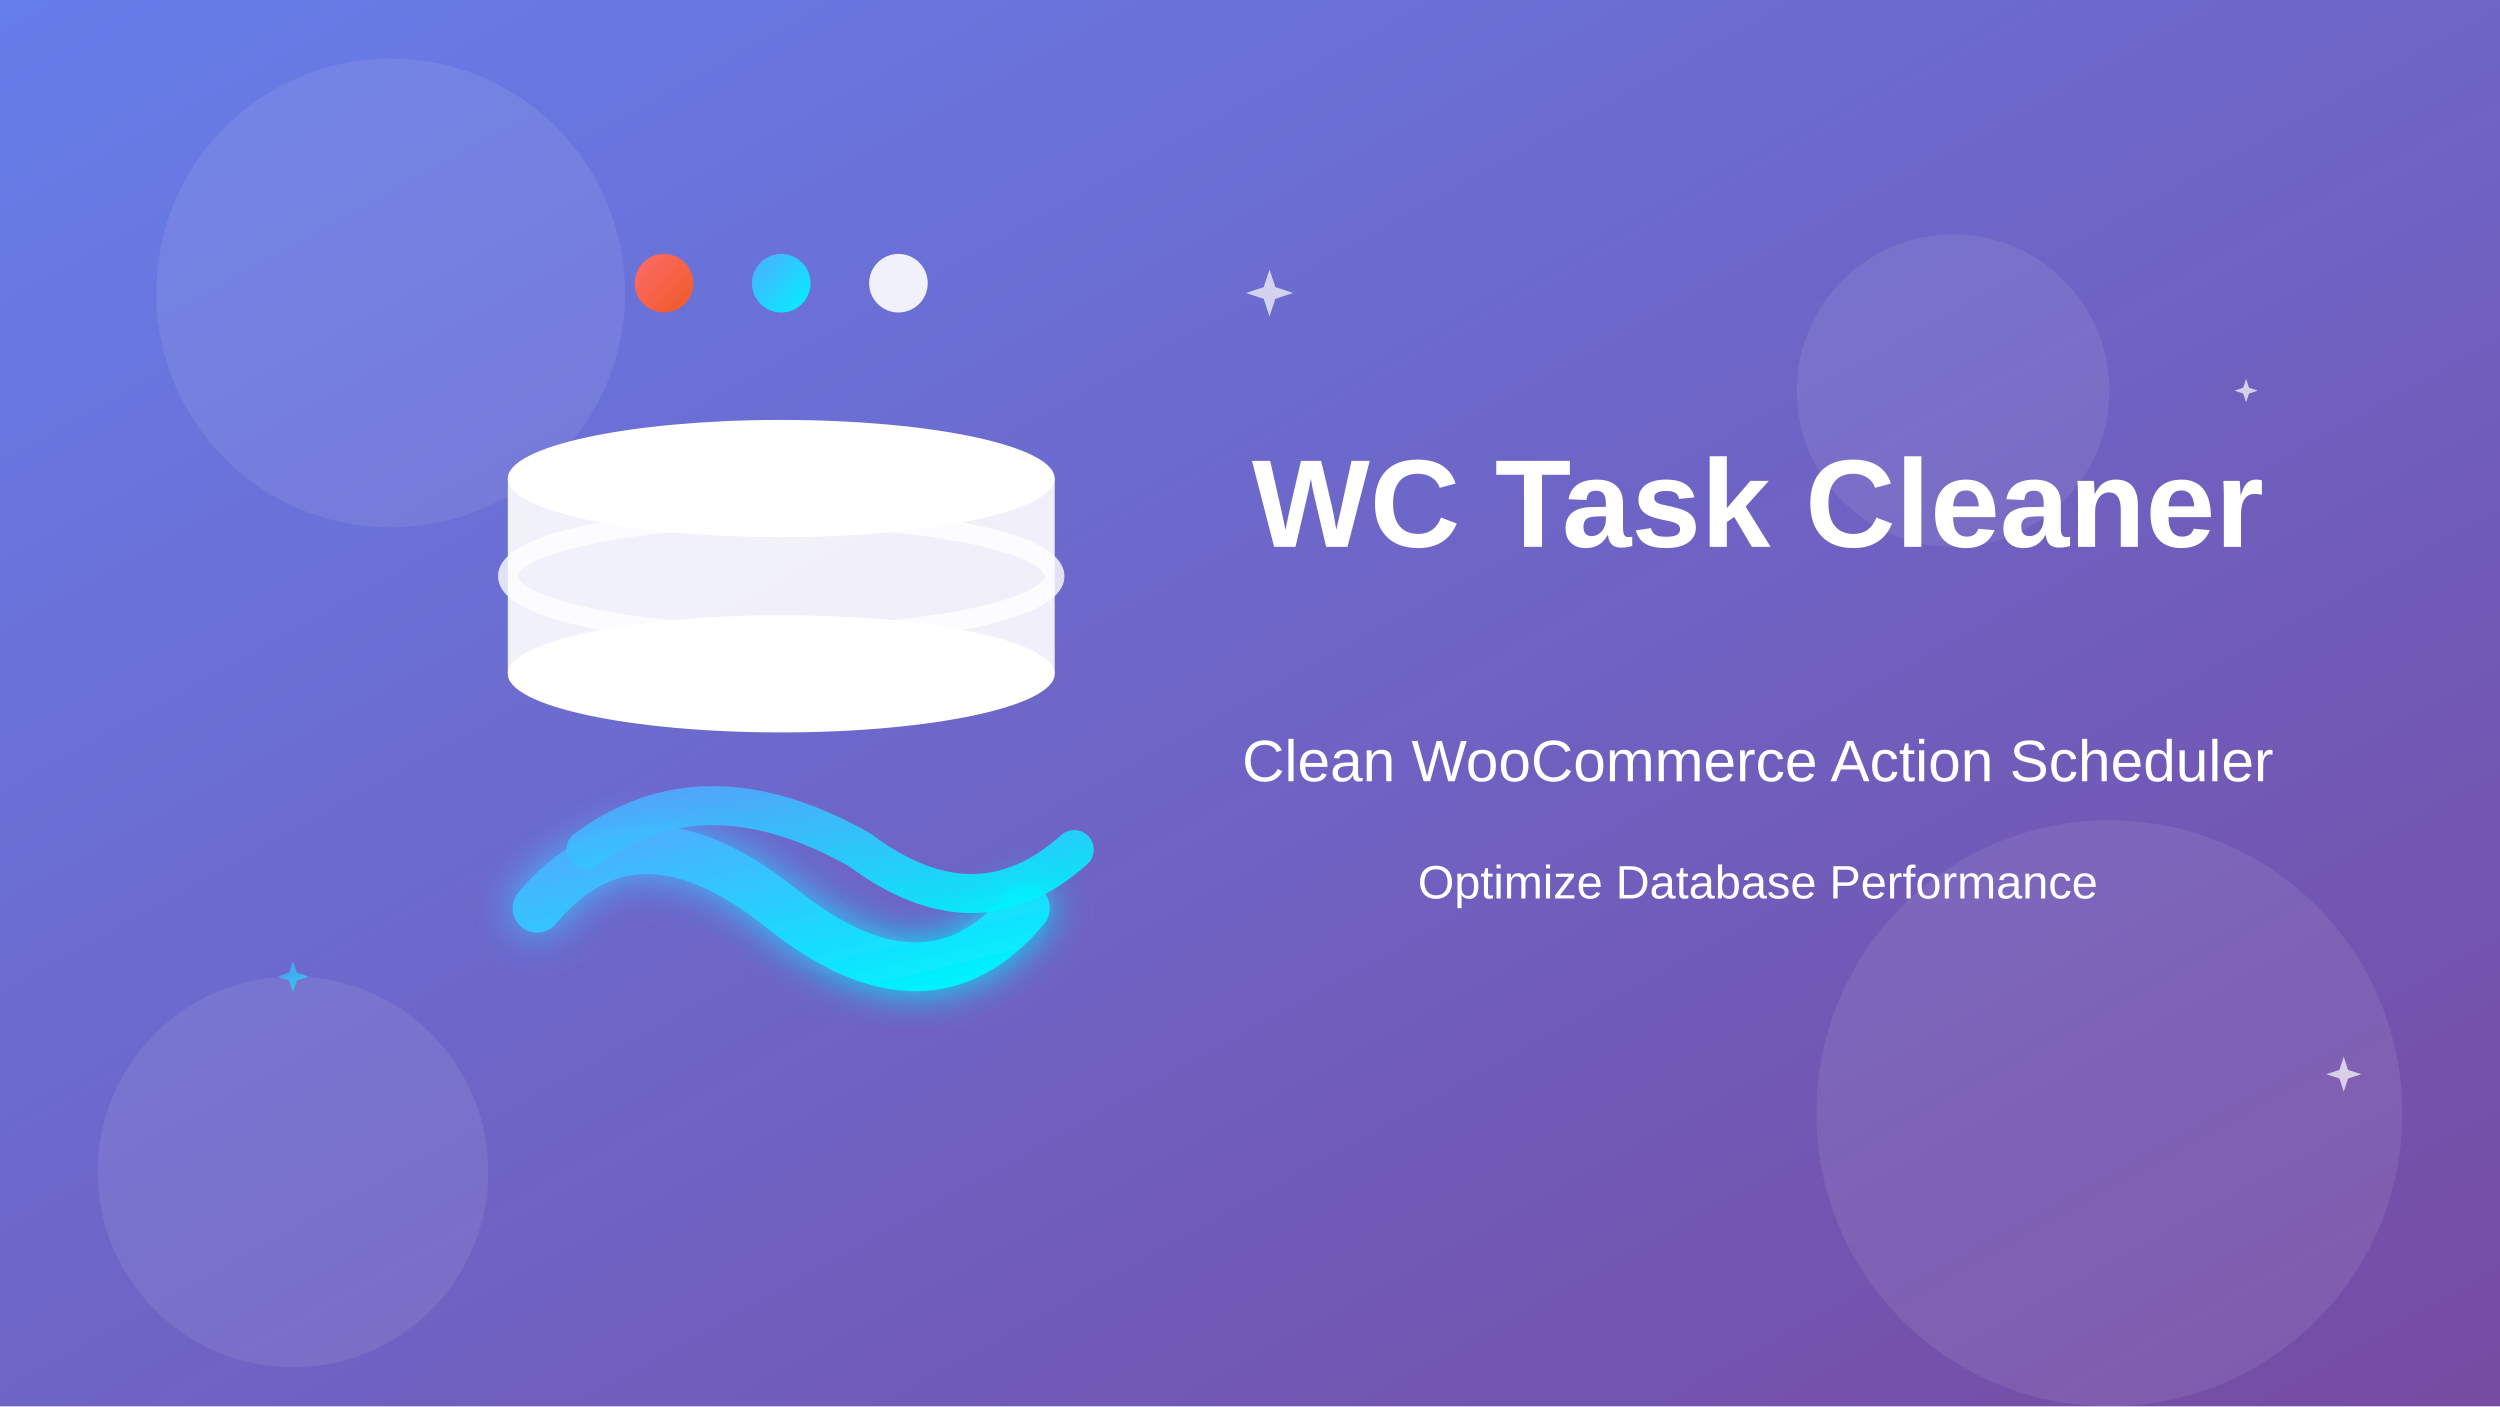
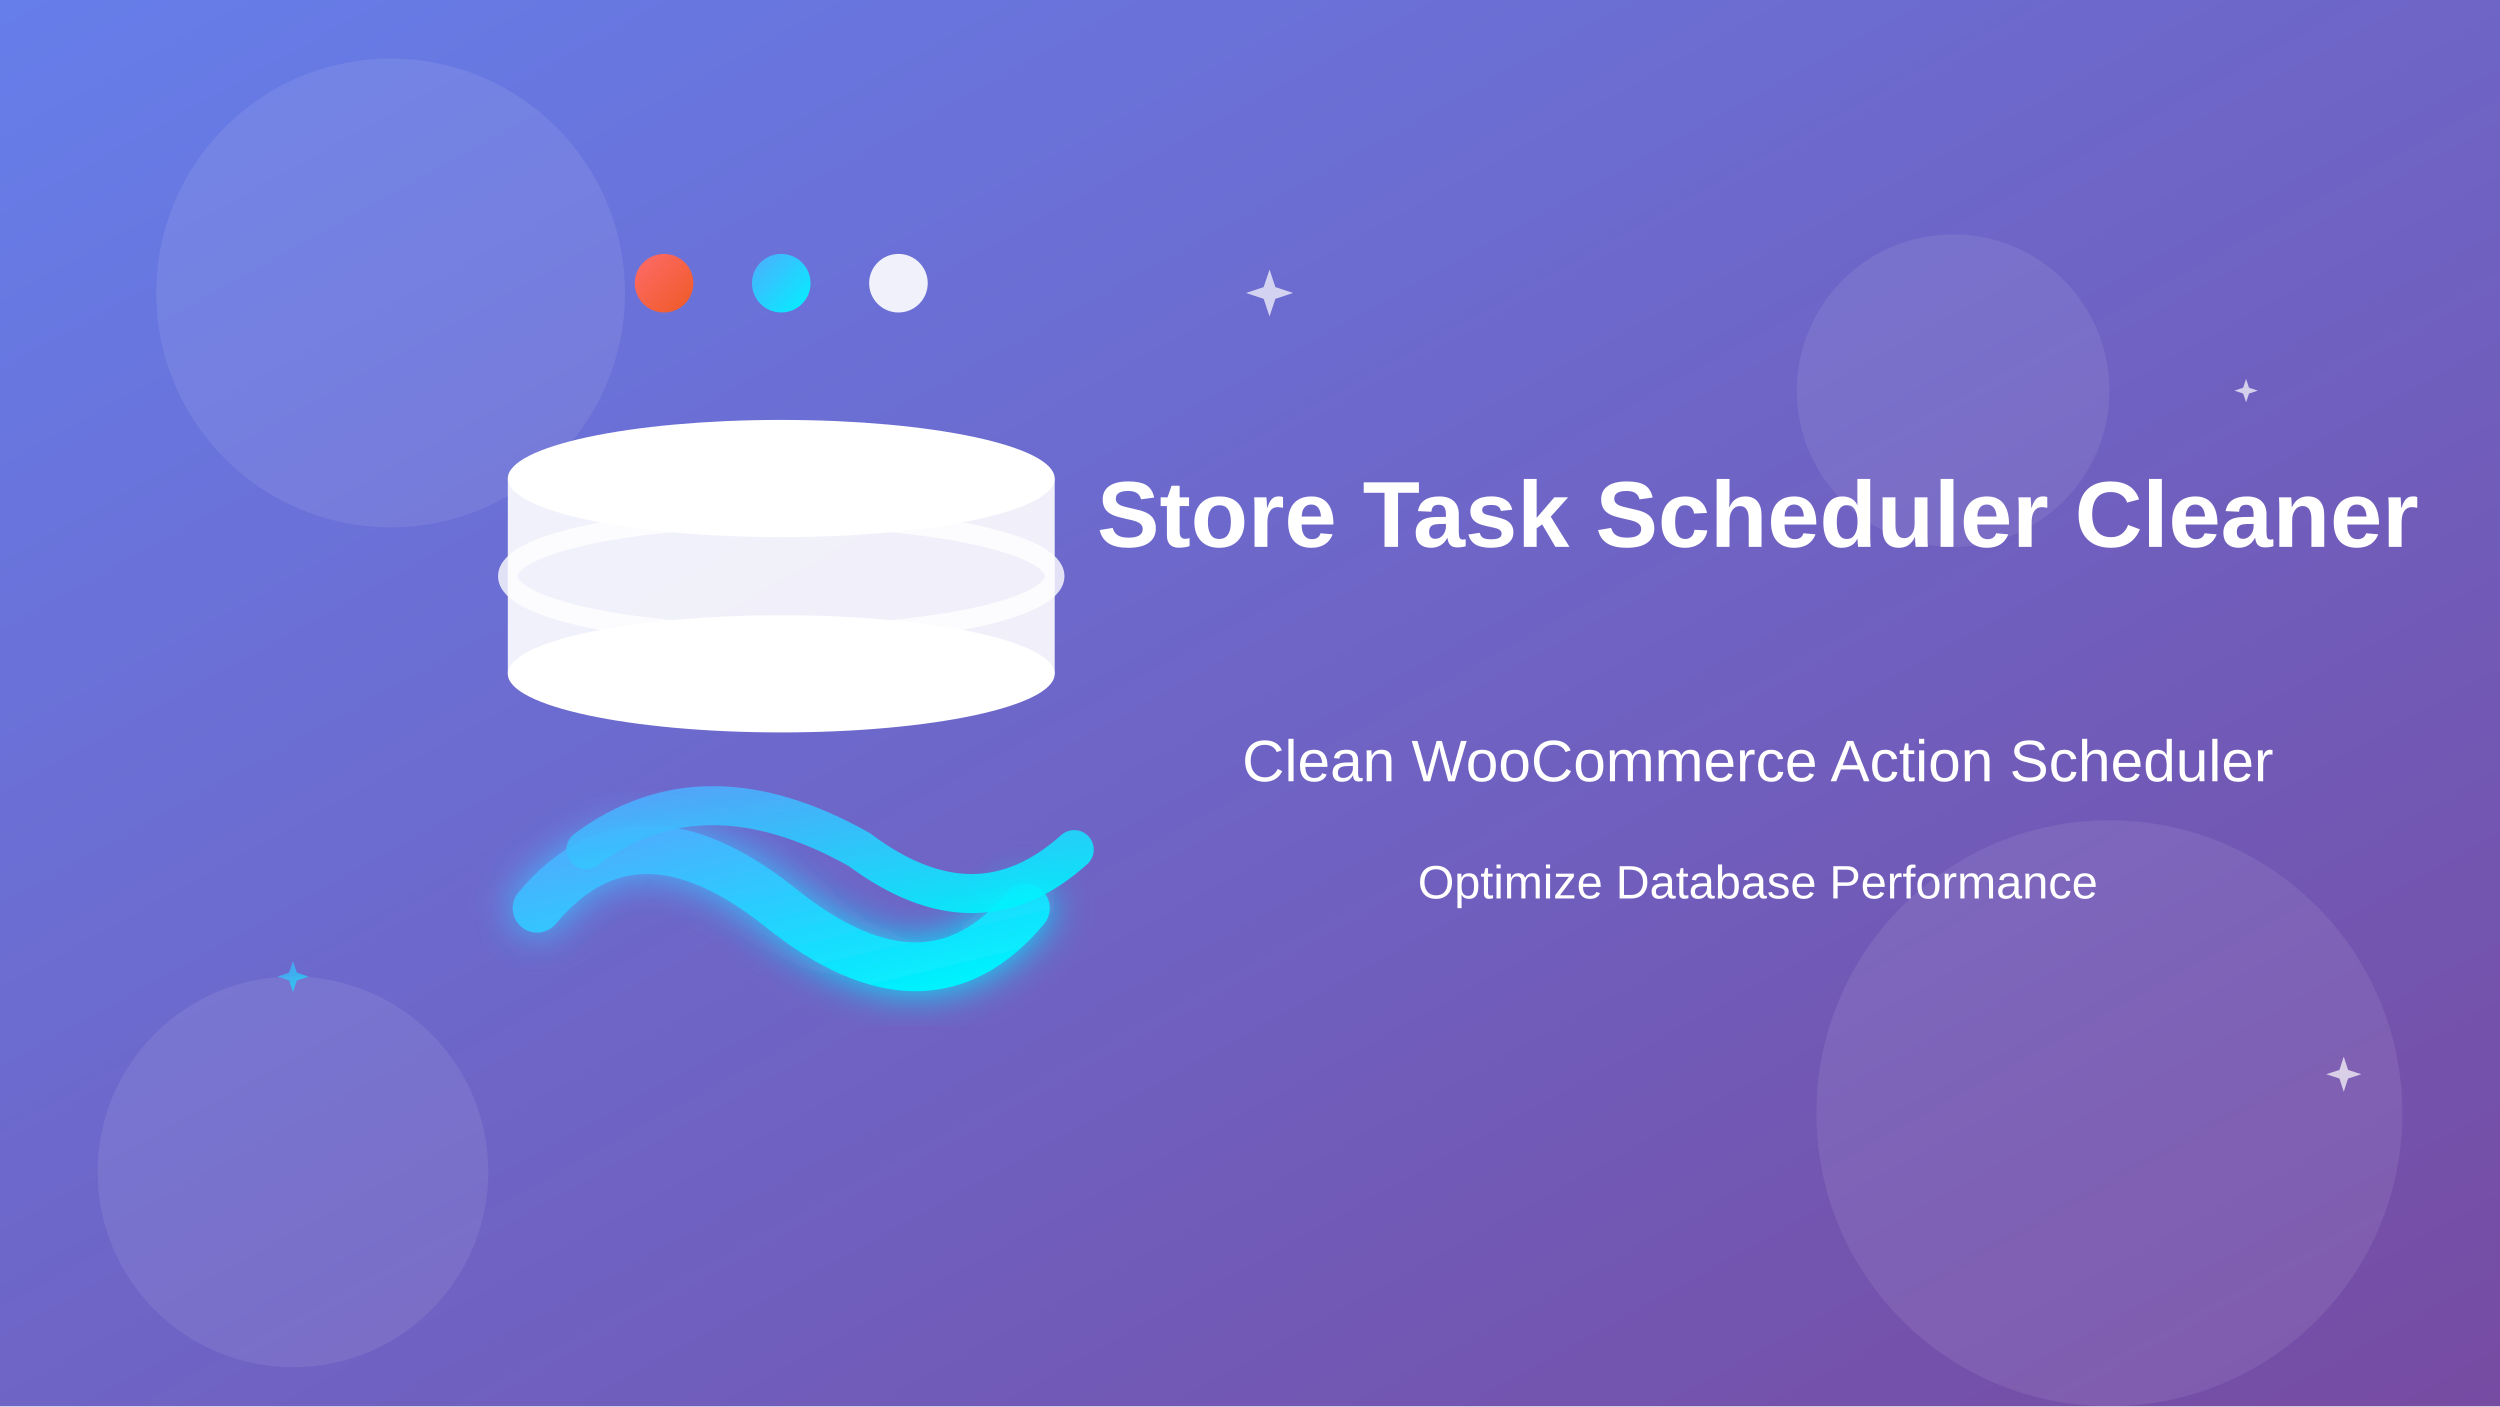
<svg xmlns="http://www.w3.org/2000/svg" width="1280" height="720" viewBox="0 0 1280 720">
  <defs>
    <linearGradient id="bgGradient" x1="0%" y1="0%" x2="100%" y2="100%">
      <stop offset="0%" style="stop-color:#667eea;stop-opacity:1" />
      <stop offset="100%" style="stop-color:#764ba2;stop-opacity:1" />
    </linearGradient>
    <linearGradient id="cleanGradient" x1="0%" y1="0%" x2="100%" y2="100%">
      <stop offset="0%" style="stop-color:#4facfe;stop-opacity:1" />
      <stop offset="100%" style="stop-color:#00f2fe;stop-opacity:1" />
    </linearGradient>
    <linearGradient id="accentGradient" x1="0%" y1="0%" x2="100%" y2="100%">
      <stop offset="0%" style="stop-color:#ff6b6b;stop-opacity:1" />
      <stop offset="100%" style="stop-color:#ee5a24;stop-opacity:1" />
    </linearGradient>
    <filter id="glow" x="-50%" y="-50%" width="200%" height="200%">
      <feGaussianBlur stdDeviation="2" result="coloredBlur" />
      <feMerge>
        <feMergeNode in="coloredBlur" />
        <feMergeNode in="SourceGraphic" />
      </feMerge>
    </filter>
  </defs>
  <rect x="0" y="0" width="1280" height="720" fill="url(#bgGradient)" />
  <g opacity="0.08">
    <circle cx="200" cy="150" r="120" fill="#ffffff" />
    <circle cx="1080" cy="570" r="150" fill="#ffffff" />
    <circle cx="1000" cy="200" r="80" fill="#ffffff" />
    <circle cx="150" cy="600" r="100" fill="#ffffff" />
  </g>
  <g transform="translate(400, 360) scale(5)">
    <g transform="translate(0, -18)">
      <rect x="-28" y="-5" width="56" height="20" fill="#ffffff" opacity="0.9" />
      <ellipse cx="0" cy="-5" rx="28" ry="6" fill="#ffffff" />
      <ellipse cx="0" cy="5" rx="28" ry="6" fill="none" stroke="#ffffff" stroke-width="2" opacity="0.8" />
      <ellipse cx="0" cy="15" rx="28" ry="6" fill="#ffffff" />
    </g>
    <g transform="translate(0, -43)">
      <circle cx="-12" cy="0" r="3" fill="url(#accentGradient)" />
      <circle cx="0" cy="0" r="3" fill="url(#cleanGradient)" />
      <circle cx="12" cy="0" r="3" fill="#ffffff" opacity="0.9" />
    </g>
    <g transform="translate(0, 21)">
      <path d="M -25 0 Q -15 -12 0 0 Q 15 12 25 0" stroke="url(#cleanGradient)" stroke-width="5" fill="none" stroke-linecap="round" filter="url(#glow)" />
      <path d="M -20 -6 Q -8 -15 8 -6 Q 20 3 30 -6" stroke="url(#cleanGradient)" stroke-width="4" fill="none" stroke-linecap="round" opacity="0.9" />
    </g>
  </g>
  <g transform="translate(900, 280)">
-     <text x="0" y="0" text-anchor="middle" fill="#ffffff" font-family="Arial, sans-serif" font-size="64" font-weight="bold">WC Task Cleaner</text>
+     <text x="0" y="0" text-anchor="middle" fill="#ffffff" font-family="Arial, sans-serif" font-size="48" font-weight="bold">Store Task Scheduler Cleaner</text>
    <text x="0" y="120" text-anchor="middle" fill="#ffffff" font-family="Arial, sans-serif" font-size="30" font-weight="500">Clean WooCommerce Action Scheduler</text>
    <text x="0" y="180" text-anchor="middle" fill="#ffffff" font-family="Arial, sans-serif" font-size="24" font-weight="400">Optimize Database Performance</text>
  </g>
  <g fill="#ffffff" opacity="0.7">
    <g transform="translate(650, 150)">
      <path d="M 0 -12 L 3 -3 L 12 0 L 3 3 L 0 12 L -3 3 L -12 0 L -3 -3 Z" />
    </g>
    <g transform="translate(150, 500)">
      <path d="M 0 -8 L 2 -2 L 8 0 L 2 2 L 0 8 L -2 2 L -8 0 L -2 -2 Z" fill="url(#cleanGradient)" />
    </g>
    <g transform="translate(1150, 200)">
      <path d="M 0 -6 L 1.5 -1.5 L 6 0 L 1.5 1.5 L 0 6 L -1.5 1.5 L -6 0 L -1.5 -1.5 Z" />
    </g>
    <g transform="translate(1200, 550)">
      <path d="M 0 -9 L 2.2 -2.2 L 9 0 L 2.2 2.2 L 0 9 L -2.2 2.2 L -9 0 L -2.2 -2.2 Z" />
    </g>
  </g>
</svg>
